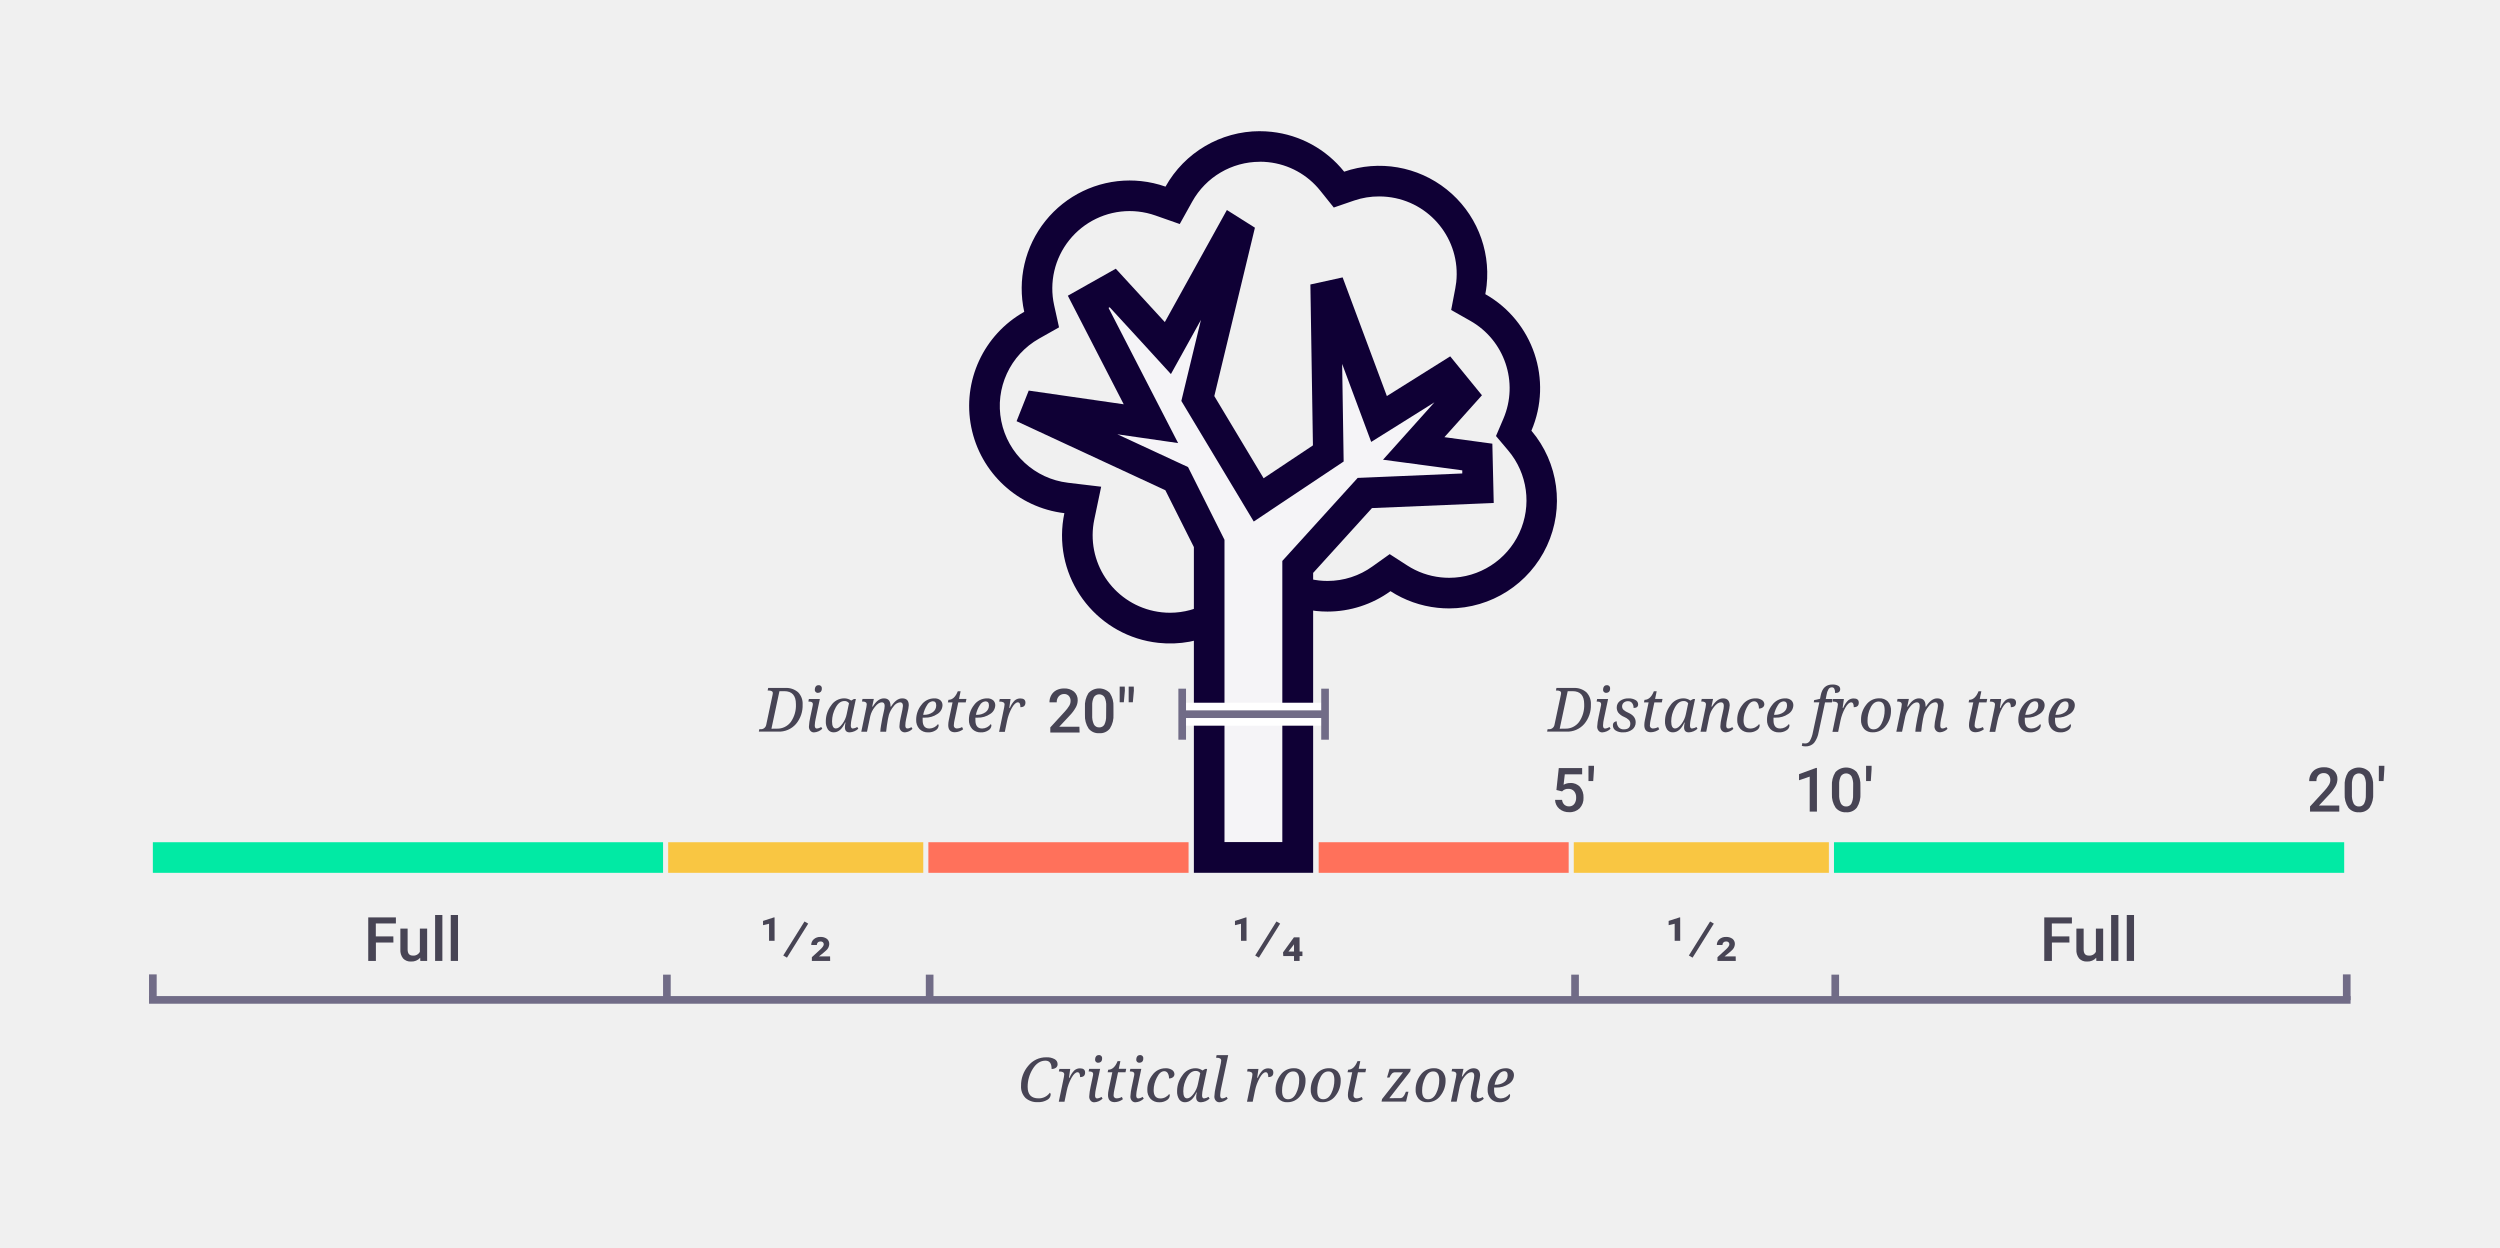
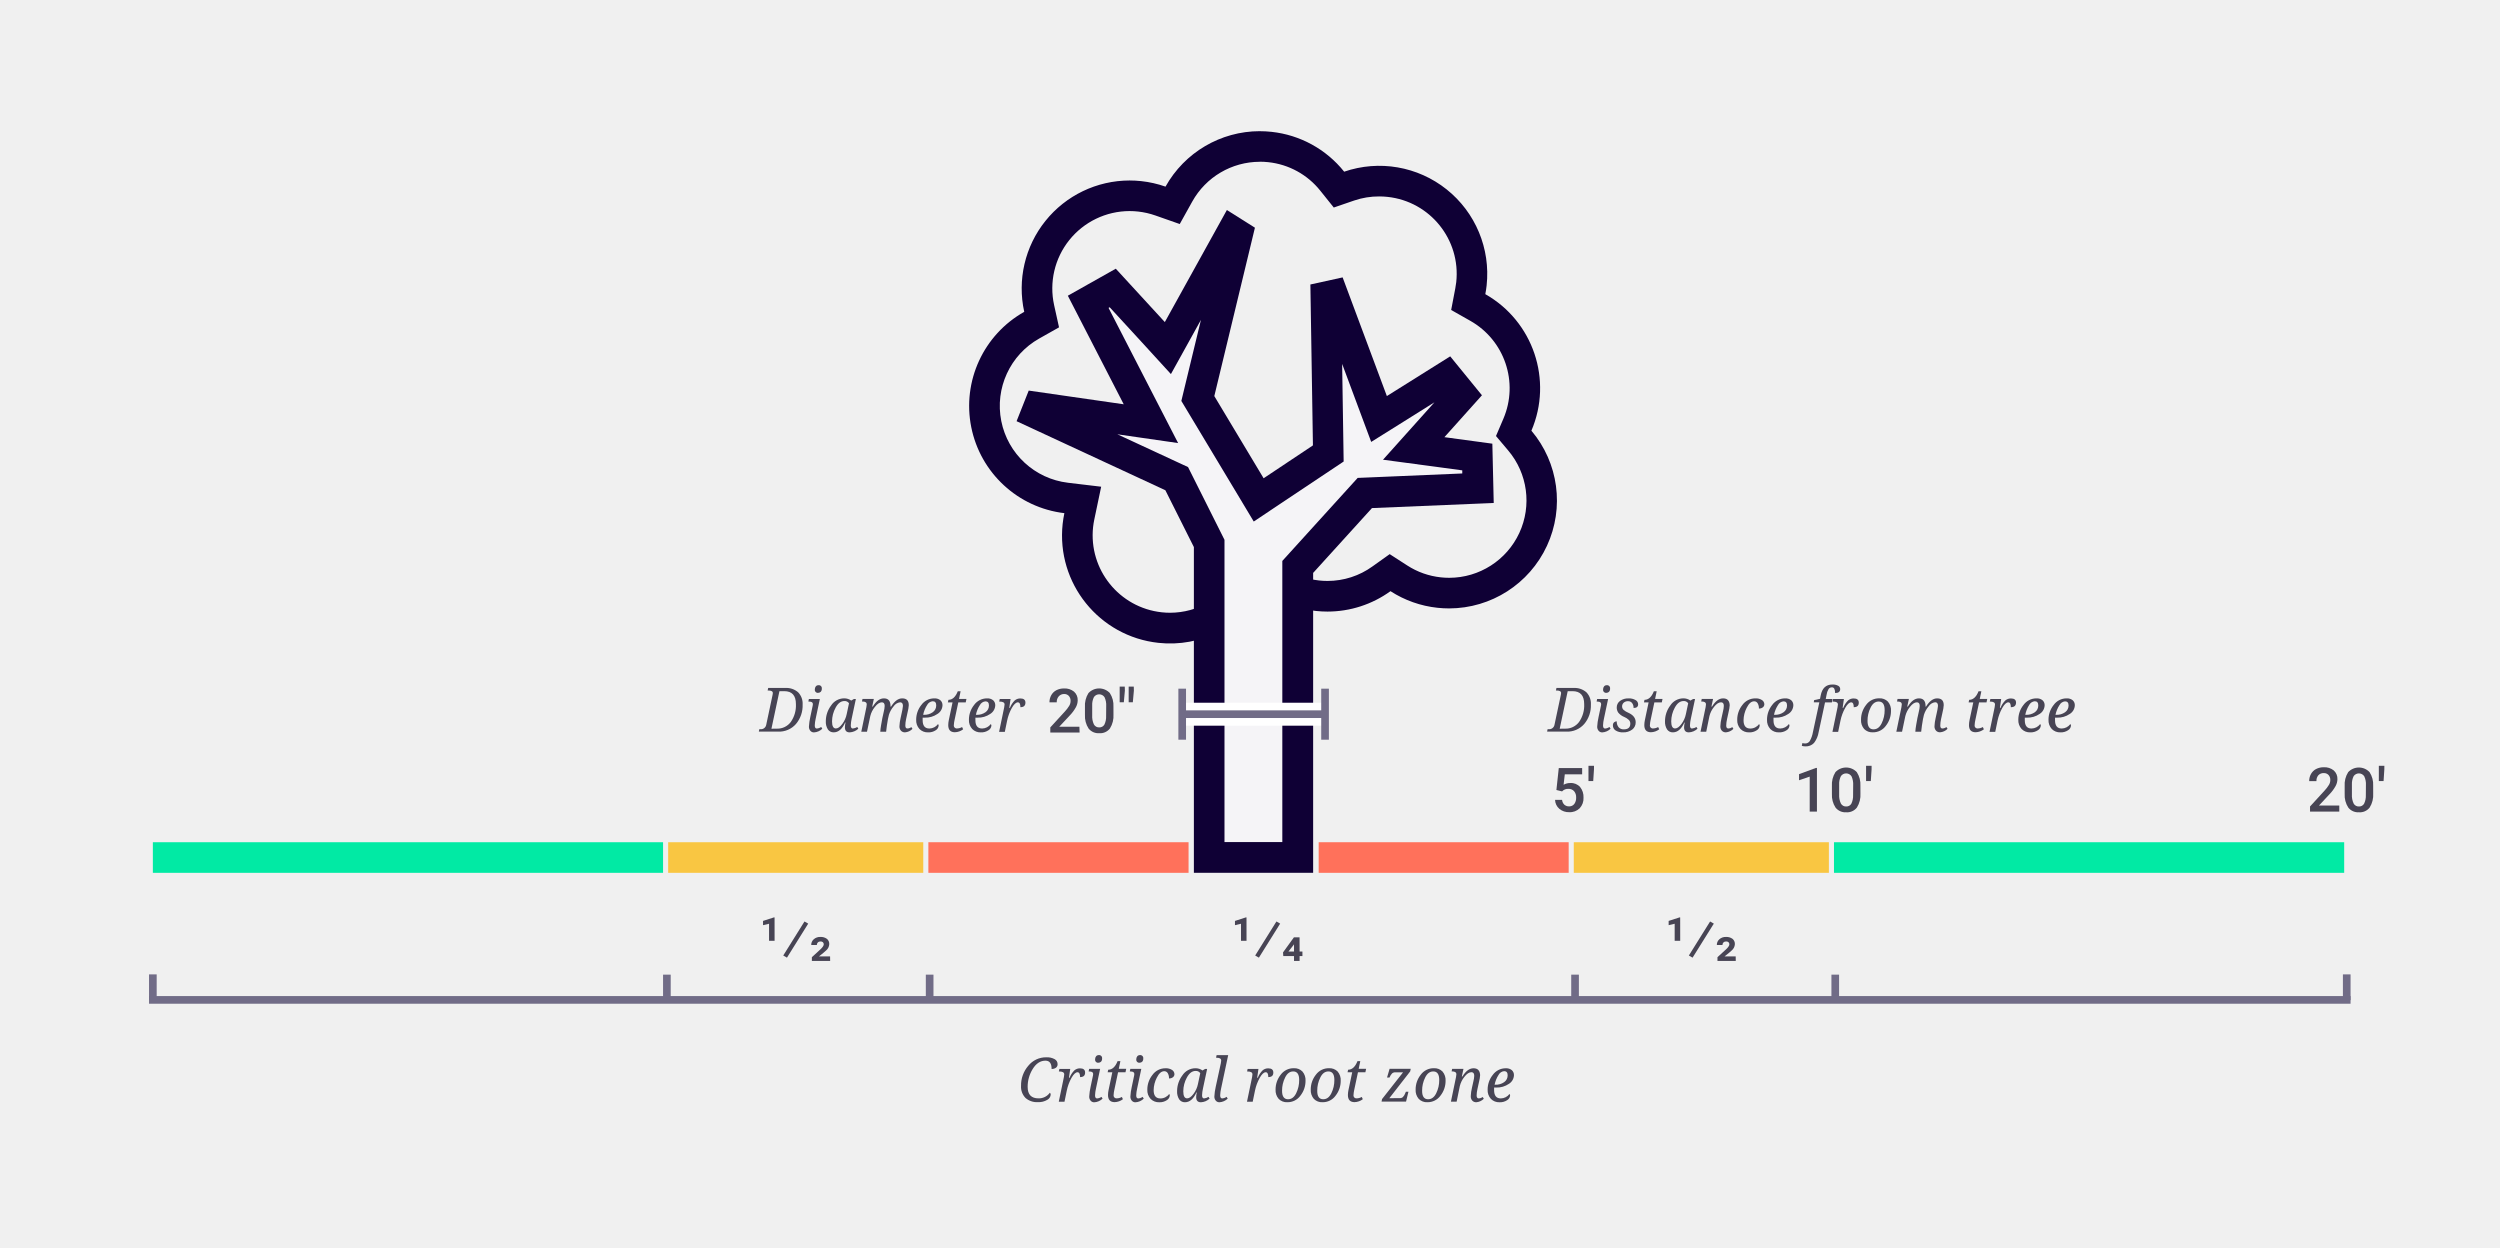
<svg xmlns="http://www.w3.org/2000/svg" id="Layer_1" data-name="Layer 1" viewBox="0 0 980 489">
  <defs>
    <style>.cls-1,.cls-5,.cls-6{fill:none;stroke-width:12px;}.cls-1{stroke:#ff715b;}.cls-1,.cls-5,.cls-6,.cls-8{stroke-miterlimit:10;}.cls-2{fill:#0f0035;}.cls-3{fill:#f5f4f7;}.cls-4{fill:#474454;}.cls-5{stroke:#f9c642;}.cls-6{stroke:#01eaa4;}.cls-7,.cls-8{fill:#fff;}.cls-8{stroke:#716c87;stroke-width:3px;}</style>
  </defs>
  <line class="cls-1" x1="516.92" y1="336.15" x2="614.92" y2="336.15" />
  <path class="cls-2" d="M493.84,63.39a30.93,30.93,0,0,1,3.3.18,30.13,30.13,0,0,1,20.42,11.19l5.28,6.59,8-2.75A30.08,30.08,0,0,1,540.65,77a30.72,30.72,0,0,1,3.29.18,30.34,30.34,0,0,1,26.91,33.41c-.08.73-.2,1.54-.38,2.47l-1.61,8.45,7.48,4.24a30.37,30.37,0,0,1,13,38.36l-2.91,6.81,4.78,5.66a30.33,30.33,0,0,1-23.1,49.92,31,31,0,0,1-3.3-.18,30,30,0,0,1-13.17-4.66l-6.88-4.44L538.06,222a30.06,30.06,0,0,1-17.68,5.73,30.91,30.91,0,0,1-3.3-.18,30.28,30.28,0,0,1-14.8-5.78l-10.71-8-6.78,11.48A30.44,30.44,0,0,1,458.7,240.2a30.93,30.93,0,0,1-3.3-.18,30.37,30.37,0,0,1-26.91-33.41c.11-1,.27-2,.48-3l2.69-12.82-13-1.55a30.32,30.32,0,0,1-11.26-56.55l7.74-4.37-1.92-8.68a30.34,30.34,0,0,1,29.56-36.9,30.91,30.91,0,0,1,3.31.18,30.51,30.51,0,0,1,6.83,1.55l9.54,3.35L467.37,79a30.34,30.34,0,0,1,26.46-15.58m0-12a42.37,42.37,0,0,0-36.95,21.74A42.41,42.41,0,0,0,447.37,71a42.91,42.91,0,0,0-4.59-.25,42.34,42.34,0,0,0-41.28,51.49,42.32,42.32,0,0,0,15.73,78.92q-.43,2.06-.67,4.2A42.34,42.34,0,0,0,454.11,252a42.28,42.28,0,0,0,41-20.59,42.12,42.12,0,0,0,20.67,8.08,42.8,42.8,0,0,0,4.59.25,42.17,42.17,0,0,0,24.7-8,42.14,42.14,0,0,0,18.39,6.51,42.81,42.81,0,0,0,4.59.25,42.33,42.33,0,0,0,32.26-69.67,42.37,42.37,0,0,0-18.07-53.52c.21-1.13.4-2.27.52-3.43a42.33,42.33,0,0,0-55.85-44.58,42.2,42.2,0,0,0-28.49-15.62,42.83,42.83,0,0,0-4.59-.25Z" />
  <polygon class="cls-3" points="473.96 336.15 473.96 213.03 461.25 187.66 406.16 162.09 407.1 159.73 451.16 166.08 426.56 118.31 436.19 112.89 457.82 136.45 483.09 90.83 485.02 92.05 469.54 156.24 493.37 195.96 520.66 177.77 519.7 116.32 522.47 115.71 540.56 164.25 567.14 147.59 572.99 154.76 554.15 175.79 579.08 179.18 579.36 191.4 535.01 193.28 508.71 222.27 508.71 336.15 473.96 336.15" />
  <path class="cls-2" d="M435,120.45l12.79,13.92L459,146.64l8.07-14.57,3.7-6.68-6.53,27-1.15,4.78,2.53,4.21L485,193.65l6.47,10.79,10.47-7,19.33-12.89,5.44-3.63-.1-6.54-.49-31.73,6.25,16.78,5.14,13.8L550,165.42l12.31-7.72-5.07,5.66-15.1,16.85,22.42,3,8.65,1.17,0,1.22-36,1.53-5,.21-3.37,3.71-23.06,25.41-3.11,3.43v110.2H480V211.61l-1.27-2.54-11.14-22.23-1.88-3.75-3.8-1.76L438,170.24l.82.12,23,3.32L451.17,153,434.55,120.7l.44-.25m45.93-38.09-24.31,43.9-19.22-20.93-18.8,10.59,21.91,42.56-37.24-5.37-4.76,12,58.32,27.06L468,214.45v127.7h46.75V224.58l23.06-25.41,47.73-2L585,173.92l-18.79-2.55,14.71-16.42-12.44-15.26-24.83,15.57-17.34-46.52-12.64,2.78,1,63.07-19.33,12.89-19.33-32.22,15.92-66-10.95-6.91Z" />
  <path class="cls-4" d="M712.24,318.14H709.4V304.43l-4.18,1.43v-2.39l6.66-2.45h.36Z" />
  <path class="cls-4" d="M729.29,311a9.31,9.31,0,0,1-1.38,5.55,4.86,4.86,0,0,1-4.19,1.87,4.93,4.93,0,0,1-4.17-1.82,8.91,8.91,0,0,1-1.44-5.4v-3a9.17,9.17,0,0,1,1.38-5.52,5.74,5.74,0,0,1,8.38,0,8.89,8.89,0,0,1,1.41,5.37Zm-2.85-3.19a7.22,7.22,0,0,0-.66-3.52,2.51,2.51,0,0,0-4.14-.06,6.67,6.67,0,0,0-.69,3.31v3.87a7.41,7.41,0,0,0,.67,3.56,2.24,2.24,0,0,0,2.1,1.17,2.2,2.2,0,0,0,2-1.08,7,7,0,0,0,.69-3.39Z" />
  <path class="cls-4" d="M733.66,301.61l-.3,4.58h-1.86v-6h2.17Z" />
  <path class="cls-4" d="M610.11,309.68l.93-8.6h9.16v2.46h-6.8l-.47,4.08a5.27,5.27,0,0,1,2.67-.68,4.75,4.75,0,0,1,3.79,1.56,6.18,6.18,0,0,1,1.35,4.2,5.68,5.68,0,0,1-1.5,4.14,5.47,5.47,0,0,1-4.11,1.54,5.73,5.73,0,0,1-3.88-1.33,4.81,4.81,0,0,1-1.67-3.51h2.75a3,3,0,0,0,.89,1.9,2.71,2.71,0,0,0,1.9.66,2.45,2.45,0,0,0,2-.94,4,4,0,0,0,.73-2.55,3.58,3.58,0,0,0-.81-2.47,2.83,2.83,0,0,0-2.23-.91,3.11,3.11,0,0,0-2.48,1Z" />
  <path class="cls-4" d="M624.84,301.61l-.3,4.58h-1.86v-6h2.17Z" />
  <path class="cls-4" d="M606.66,285.84H607a2.1,2.1,0,0,0,2.36-1.72l2.5-11.77a3.57,3.57,0,0,0,.09-.67q0-1-1.73-1h-.3l.21-1h6.73a7,7,0,0,1,5,1.69,6.38,6.38,0,0,1,1.77,4.83,11.17,11.17,0,0,1-2.61,7.6,8.79,8.79,0,0,1-7,3h-7.56Zm6.84-.21A6.53,6.53,0,0,0,619,283a11.26,11.26,0,0,0,2-7q0-5.06-4.56-5.06h-1.9l-3.14,14.72Z" />
  <path class="cls-4" d="M625.87,275l.21-1h4.3l-1.63,7.71a13.9,13.9,0,0,0-.36,2.66q0,1.22.8,1.22a3.56,3.56,0,0,0,1.72-.62l.43.7a5.05,5.05,0,0,1-3.25,1.43,1.8,1.8,0,0,1-1.44-.64,2.42,2.42,0,0,1-.55-1.63,22.71,22.71,0,0,1,.54-3.77l.93-4.41a3.18,3.18,0,0,0,.08-.63q0-1-1.46-1Zm3.89-3.41a1.18,1.18,0,0,1-1.35-1.31,1.83,1.83,0,0,1,.39-1.22,1.31,1.31,0,0,1,1-.46,1.18,1.18,0,0,1,1.35,1.32,1.75,1.75,0,0,1-.4,1.25A1.36,1.36,0,0,1,629.76,271.58Z" />
  <path class="cls-4" d="M640.36,277.53a3.05,3.05,0,0,0-.57-1.93,1.9,1.9,0,0,0-1.59-.73,2.41,2.41,0,0,0-1.71.58,1.93,1.93,0,0,0-.63,1.48,1.8,1.8,0,0,0,.6,1.36,6.64,6.64,0,0,0,1.85,1.11q2.88,1.29,2.88,3.73a3.49,3.49,0,0,1-1.36,2.86,5.6,5.6,0,0,1-3.61,1.09,5,5,0,0,1-2.89-.73,2.28,2.28,0,0,1-1.07-2,1.54,1.54,0,0,1,.43-1.18,1.52,1.52,0,0,1,1.08-.4,3.41,3.41,0,0,0,.72,2.31,2.54,2.54,0,0,0,2,.83q2.59,0,2.59-2.23a2,2,0,0,0-.55-1.45,6.08,6.08,0,0,0-1.87-1.2,5.75,5.75,0,0,1-2.31-1.69,3.52,3.52,0,0,1-.59-2,3.12,3.12,0,0,1,1.28-2.57,5.28,5.28,0,0,1,3.35-1,5,5,0,0,1,2.76.66,1.91,1.91,0,0,1,1,1.62Q642.17,277.53,640.36,277.53Z" />
  <path class="cls-4" d="M650,285l.41.89a5.56,5.56,0,0,1-3.23,1.15q-2.61,0-2.61-2.8a9.87,9.87,0,0,1,.23-2l1.46-6.91h-1.83l.22-1q2.34,0,3.67-3.36h1.1l-.62,3h2.91l-.29,1.37h-2.91l-1.45,6.84a11,11,0,0,0-.29,2.06,1.14,1.14,0,0,0,1.28,1.31A4.12,4.12,0,0,0,650,285Z" />
  <path class="cls-4" d="M660.41,283.22h-.15q-1.72,3.86-4.49,3.86a2.63,2.63,0,0,1-2.28-1.15,5.53,5.53,0,0,1-.81-3.23,10.2,10.2,0,0,1,2.06-6.13,6.12,6.12,0,0,1,5.09-2.82,4.63,4.63,0,0,1,2.81.87l1.05-.61h.77l-1.64,7.69a13.44,13.44,0,0,0-.35,2.66q0,1.22.79,1.22a3.68,3.68,0,0,0,1.73-.62l.43.7a5.35,5.35,0,0,1-3.39,1.43q-1.87,0-1.87-2A8.79,8.79,0,0,1,660.41,283.22Zm1.36-7.54a2,2,0,0,0-1.82-.87q-2.05,0-3.44,2.61a11.27,11.27,0,0,0-1.39,5.36q0,2.78,1.51,2.78,1.2,0,2.51-1.77a9.6,9.6,0,0,0,1.73-3.87Z" />
  <path class="cls-4" d="M668.84,286.85H666.6l2-9.64a5.5,5.5,0,0,0,.14-1.08q0-1.14-1.68-1.14h-.19l.21-1h4.44l-.64,3h.23q1.95-3.23,4.37-3.23t2.57,2.66a13.79,13.79,0,0,1-.43,2.64L677,281.9a12,12,0,0,0-.32,2.52q0,1.15.84,1.15a2.88,2.88,0,0,0,1.54-.55l.43.7a4.64,4.64,0,0,1-2.93,1.36,2.05,2.05,0,0,1-1.59-.64,2.48,2.48,0,0,1-.59-1.75,17,17,0,0,1,.46-3.25l.55-2.48a10.3,10.3,0,0,0,.35-2.24q0-1.42-1.1-1.42-1.34,0-2.74,1.8a9.16,9.16,0,0,0-1.8,3.6Z" />
  <path class="cls-4" d="M689.55,283.85a.65.65,0,0,1,.25.6,2.31,2.31,0,0,1-1.13,1.8,5,5,0,0,1-3,.84,4.51,4.51,0,0,1-3.39-1.32,5,5,0,0,1-1.29-3.63,9.2,9.2,0,0,1,2-5.76,6.22,6.22,0,0,1,5.12-2.62,4.4,4.4,0,0,1,2.58.66,2,2,0,0,1,.93,1.64,1.5,1.5,0,0,1-.58,1.21,2.36,2.36,0,0,1-1.55.48,3.81,3.81,0,0,0-.49-2.06,1.53,1.53,0,0,0-1.36-.78q-1.68,0-2.92,2.51a11,11,0,0,0-1.25,4.91q0,3.26,2.64,3.26A4.22,4.22,0,0,0,689.55,283.85Z" />
  <path class="cls-4" d="M701.23,283.85a.65.65,0,0,1,.25.6,2.31,2.31,0,0,1-1.13,1.8,5,5,0,0,1-3,.84,4.51,4.51,0,0,1-3.39-1.32,5,5,0,0,1-1.29-3.63,9.2,9.2,0,0,1,2-5.76,6.22,6.22,0,0,1,5.12-2.62,3.49,3.49,0,0,1,2.36.73,2.54,2.54,0,0,1,.84,2,4.13,4.13,0,0,1-2,3.39,8.29,8.29,0,0,1-4.94,1.44h-.41l-.43,0a7.83,7.83,0,0,0,0,1q0,3.26,2.64,3.26A4.3,4.3,0,0,0,701.23,283.85Zm-5.82-3.64h.23a5.68,5.68,0,0,0,3.5-1,3.19,3.19,0,0,0,1.38-2.67q0-1.61-1.39-1.61a2.76,2.76,0,0,0-2.17,1.46A11,11,0,0,0,695.41,280.2Z" />
  <path class="cls-4" d="M718.11,275.35h-2.7L712.91,287a9.31,9.31,0,0,1-1.82,4.24,4.3,4.3,0,0,1-3.39,1.34,5.18,5.18,0,0,1-1.39-.2l.22-1.1a4.18,4.18,0,0,0,1.1.16,2.09,2.09,0,0,0,1.83-1,10.6,10.6,0,0,0,1.2-3.42l2.52-11.71H711l.14-.87,2.31-.5.26-1.31q.84-4.3,4.56-4.3a4.43,4.43,0,0,1,2.31.49,1.47,1.47,0,0,1,.78,1.29q0,1.56-2,1.56,0-2.24-1.22-2.24a1.55,1.55,0,0,0-1.37.73,6.19,6.19,0,0,0-.77,2.25L715.7,274h2.66Z" />
  <path class="cls-4" d="M726.67,277.22q0-1.9-1-1.9-1.11,0-2.36,2.19a17.36,17.36,0,0,0-1.85,5l-.9,4.37h-2.24l2-9.64a5.5,5.5,0,0,0,.14-1.08q0-1.14-1.91-1.14h-.2l.22-1h4.24l-.5,3.46h.25a8.19,8.19,0,0,1,1.9-2.92,3.32,3.32,0,0,1,2.18-.77q2,0,2,1.65Q728.66,277.22,726.67,277.22Z" />
  <path class="cls-4" d="M736.71,273.74a4.4,4.4,0,0,1,3.34,1.28,5.14,5.14,0,0,1,1.22,3.69,9.34,9.34,0,0,1-2,5.78,6.15,6.15,0,0,1-5.14,2.58,4.39,4.39,0,0,1-3.39-1.31,5.15,5.15,0,0,1-1.22-3.64,9.29,9.29,0,0,1,2-5.81A6.22,6.22,0,0,1,736.71,273.74Zm-2.27,12.16q2,0,3.16-2.35a11.46,11.46,0,0,0,1.18-5.21q0-3.34-2.34-3.34-2,0-3.16,2.36a11.32,11.32,0,0,0-1.21,5.24Q732.06,285.91,734.44,285.91Z" />
  <path class="cls-4" d="M753.1,286.85h-2.29a22.08,22.08,0,0,1,.3-2.49q.3-2,.52-2.91l.55-2.48a10.3,10.3,0,0,0,.35-2.24q0-1.42-1.1-1.42-1.34,0-2.75,1.82a9,9,0,0,0-1.79,3.58l-1.29,6.14h-2.24l2-9.64a5.5,5.5,0,0,0,.14-1.08q0-1.14-1.68-1.14h-.19l.21-1h4.44l-.64,3h.23q1.95-3.23,4.37-3.23t2.57,2.66a3.49,3.49,0,0,1,0,.57H755q2-3.23,4.37-3.23,2.57,0,2.57,2.66a13.79,13.79,0,0,1-.43,2.64l-.62,2.84a11.91,11.91,0,0,0-.3,2.52q0,1.15.83,1.15A2.88,2.88,0,0,0,763,285l.43.7a4.51,4.51,0,0,1-2.93,1.36,2.06,2.06,0,0,1-1.58-.64,2.47,2.47,0,0,1-.6-1.75,17,17,0,0,1,.46-3.25l.41-1.87a20.06,20.06,0,0,0,.5-2.85q0-1.42-1.11-1.42a3.54,3.54,0,0,0-2.54,1.58,9.51,9.51,0,0,0-1.84,3.3l-.39,1.72q-.15.66-.42,2.57T753.1,286.85Z" />
  <path class="cls-4" d="M777.27,285l.41.89a5.56,5.56,0,0,1-3.23,1.15q-2.61,0-2.61-2.8a9.87,9.87,0,0,1,.23-2l1.46-6.91h-1.83l.22-1q2.34,0,3.67-3.36h1.1l-.62,3H779l-.29,1.37h-2.91l-1.45,6.84a11,11,0,0,0-.29,2.06,1.14,1.14,0,0,0,1.28,1.31A4.12,4.12,0,0,0,777.27,285Z" />
  <path class="cls-4" d="M788.25,277.22q0-1.9-1-1.9-1.11,0-2.36,2.19a17.36,17.36,0,0,0-1.85,5l-.9,4.37h-2.24l2-9.64a5.5,5.5,0,0,0,.14-1.08q0-1.14-1.91-1.14H780l.22-1h4.24l-.5,3.46h.25a8.19,8.19,0,0,1,1.9-2.92,3.32,3.32,0,0,1,2.18-.77q2,0,2,1.65Q790.25,277.22,788.25,277.22Z" />
  <path class="cls-4" d="M799.74,283.85a.65.65,0,0,1,.25.6,2.31,2.31,0,0,1-1.13,1.8,5,5,0,0,1-3,.84,4.51,4.51,0,0,1-3.39-1.32,5,5,0,0,1-1.29-3.63,9.2,9.2,0,0,1,2-5.76,6.22,6.22,0,0,1,5.12-2.62,3.49,3.49,0,0,1,2.36.73,2.54,2.54,0,0,1,.84,2,4.13,4.13,0,0,1-2,3.39,8.29,8.29,0,0,1-4.94,1.44h-.41l-.43,0a7.83,7.83,0,0,0,0,1q0,3.26,2.64,3.26A4.3,4.3,0,0,0,799.74,283.85Zm-5.82-3.64h.23a5.68,5.68,0,0,0,3.5-1A3.19,3.19,0,0,0,799,276.5q0-1.61-1.39-1.61a2.76,2.76,0,0,0-2.17,1.46A11,11,0,0,0,793.91,280.2Z" />
  <path class="cls-4" d="M811.57,283.85a.65.65,0,0,1,.25.6,2.31,2.31,0,0,1-1.13,1.8,5,5,0,0,1-3,.84,4.51,4.51,0,0,1-3.39-1.32,5,5,0,0,1-1.29-3.63,9.2,9.2,0,0,1,2-5.76,6.22,6.22,0,0,1,5.12-2.62,3.49,3.49,0,0,1,2.36.73,2.54,2.54,0,0,1,.84,2,4.13,4.13,0,0,1-2,3.39,8.29,8.29,0,0,1-4.94,1.44H806l-.43,0a7.83,7.83,0,0,0,0,1q0,3.26,2.64,3.26A4.3,4.3,0,0,0,811.57,283.85Zm-5.82-3.64H806a5.68,5.68,0,0,0,3.5-1,3.19,3.19,0,0,0,1.38-2.67q0-1.61-1.39-1.61a2.76,2.76,0,0,0-2.17,1.46A11,11,0,0,0,805.75,280.2Z" />
  <path class="cls-4" d="M411.55,428.34a.91.91,0,0,1,.32.8,2.51,2.51,0,0,1-1.34,2,6.54,6.54,0,0,1-3.68.9A6.77,6.77,0,0,1,402,430.4a6.26,6.26,0,0,1-1.75-4.75,11.73,11.73,0,0,1,2.84-7.87,8.91,8.91,0,0,1,7.05-3.32,6.24,6.24,0,0,1,3.27.72,2.2,2.2,0,0,1,1.17,2,1.64,1.64,0,0,1-.64,1.36,2.7,2.7,0,0,1-1.71.5q0-3.26-2.39-3.26-3,0-5,3.23a13.16,13.16,0,0,0-2,7.06q0,4.49,4.27,4.49A5.31,5.31,0,0,0,411.55,428.34Z" />
  <path class="cls-4" d="M423.39,422.22q0-1.9-1-1.9-1.11,0-2.36,2.19a17.36,17.36,0,0,0-1.85,5l-.9,4.37h-2.24l2-9.64a5.5,5.5,0,0,0,.14-1.08q0-1.14-1.91-1.14h-.2l.22-1h4.24l-.5,3.46h.25a8.19,8.19,0,0,1,1.9-2.92,3.32,3.32,0,0,1,2.18-.77q2,0,2,1.65Q425.38,422.22,423.39,422.22Z" />
  <path class="cls-4" d="M426.74,420l.21-1h4.3l-1.63,7.71a13.9,13.9,0,0,0-.36,2.66q0,1.22.8,1.22a3.56,3.56,0,0,0,1.72-.62l.43.7a5.05,5.05,0,0,1-3.25,1.43,1.8,1.8,0,0,1-1.44-.64,2.42,2.42,0,0,1-.55-1.63,22.71,22.71,0,0,1,.54-3.77l.93-4.41a3.18,3.18,0,0,0,.08-.63q0-1-1.46-1Zm3.89-3.41a1.18,1.18,0,0,1-1.35-1.31,1.83,1.83,0,0,1,.39-1.22,1.31,1.31,0,0,1,1-.46,1.18,1.18,0,0,1,1.35,1.32,1.75,1.75,0,0,1-.4,1.25A1.36,1.36,0,0,1,430.63,416.58Z" />
  <path class="cls-4" d="M439.77,430l.41.89a5.56,5.56,0,0,1-3.23,1.15q-2.61,0-2.61-2.8a9.87,9.87,0,0,1,.23-2l1.46-6.91H434.2l.22-1q2.34,0,3.67-3.36h1.1l-.62,3h2.91l-.29,1.37h-2.91l-1.45,6.84a11,11,0,0,0-.29,2.06,1.14,1.14,0,0,0,1.28,1.31A4.12,4.12,0,0,0,439.77,430Z" />
  <path class="cls-4" d="M442.88,420l.21-1h4.3l-1.63,7.71a13.9,13.9,0,0,0-.36,2.66q0,1.22.8,1.22a3.56,3.56,0,0,0,1.72-.62l.43.7a5.05,5.05,0,0,1-3.25,1.43,1.8,1.8,0,0,1-1.44-.64,2.42,2.42,0,0,1-.55-1.63,22.71,22.71,0,0,1,.54-3.77l.93-4.41a3.18,3.18,0,0,0,.08-.63q0-1-1.46-1Zm3.89-3.41a1.18,1.18,0,0,1-1.35-1.31,1.83,1.83,0,0,1,.39-1.22,1.31,1.31,0,0,1,1-.46,1.18,1.18,0,0,1,1.35,1.32,1.75,1.75,0,0,1-.4,1.25A1.36,1.36,0,0,1,446.77,416.58Z" />
  <path class="cls-4" d="M458.31,428.85a.65.65,0,0,1,.25.6,2.31,2.31,0,0,1-1.13,1.8,5,5,0,0,1-3,.84,4.51,4.51,0,0,1-3.39-1.32,5,5,0,0,1-1.29-3.63,9.2,9.2,0,0,1,2-5.76,6.22,6.22,0,0,1,5.12-2.62,4.4,4.4,0,0,1,2.58.66,2,2,0,0,1,.93,1.64,1.5,1.5,0,0,1-.58,1.21,2.36,2.36,0,0,1-1.55.48,3.81,3.81,0,0,0-.49-2.06,1.53,1.53,0,0,0-1.36-.78q-1.68,0-2.92,2.51a11,11,0,0,0-1.25,4.91q0,3.26,2.64,3.26A4.22,4.22,0,0,0,458.31,428.85Z" />
  <path class="cls-4" d="M469.14,428.22H469q-1.72,3.86-4.49,3.86a2.63,2.63,0,0,1-2.28-1.15,5.53,5.53,0,0,1-.81-3.23,10.2,10.2,0,0,1,2.06-6.13,6.12,6.12,0,0,1,5.09-2.82,4.63,4.63,0,0,1,2.81.87l1.05-.61h.77l-1.64,7.69a13.44,13.44,0,0,0-.35,2.66q0,1.22.79,1.22a3.68,3.68,0,0,0,1.73-.62l.43.7a5.35,5.35,0,0,1-3.39,1.43q-1.87,0-1.87-2A8.79,8.79,0,0,1,469.14,428.22Zm1.36-7.54a2,2,0,0,0-1.82-.87q-2.05,0-3.44,2.61a11.27,11.27,0,0,0-1.39,5.36q0,2.78,1.51,2.78,1.2,0,2.51-1.77a9.6,9.6,0,0,0,1.73-3.87Z" />
  <path class="cls-4" d="M476.7,414.62l.21-1h4.54l-2.78,13.08a13.75,13.75,0,0,0-.36,2.66q0,1.22.8,1.22a3.56,3.56,0,0,0,1.72-.62l.43.7a5.05,5.05,0,0,1-3.25,1.43,1.81,1.81,0,0,1-1.42-.63,2.39,2.39,0,0,1-.56-1.64,22.15,22.15,0,0,1,.53-3.77l2-9.21a5.68,5.68,0,0,0,.15-1.08q0-1.12-1.69-1.12Z" />
  <path class="cls-4" d="M497.17,422.22q0-1.9-1-1.9-1.11,0-2.36,2.19a17.36,17.36,0,0,0-1.85,5l-.9,4.37h-2.24l2-9.64a5.5,5.5,0,0,0,.14-1.08q0-1.14-1.91-1.14h-.2l.22-1h4.24l-.5,3.46h.25a8.19,8.19,0,0,1,1.9-2.92,3.32,3.32,0,0,1,2.18-.77q2,0,2,1.65Q499.16,422.22,497.17,422.22Z" />
  <path class="cls-4" d="M507.21,418.74a4.4,4.4,0,0,1,3.34,1.28,5.14,5.14,0,0,1,1.22,3.69,9.34,9.34,0,0,1-2,5.78,6.15,6.15,0,0,1-5.14,2.58,4.39,4.39,0,0,1-3.39-1.31,5.15,5.15,0,0,1-1.22-3.64,9.29,9.29,0,0,1,2-5.81A6.22,6.22,0,0,1,507.21,418.74Zm-2.27,12.16q2,0,3.16-2.35a11.46,11.46,0,0,0,1.18-5.21q0-3.34-2.34-3.34-2,0-3.16,2.36a11.32,11.32,0,0,0-1.21,5.24Q502.56,430.91,504.94,430.91Z" />
  <path class="cls-4" d="M521,418.74a4.4,4.4,0,0,1,3.34,1.28,5.14,5.14,0,0,1,1.22,3.69,9.34,9.34,0,0,1-2,5.78,6.15,6.15,0,0,1-5.14,2.58,4.39,4.39,0,0,1-3.39-1.31,5.15,5.15,0,0,1-1.22-3.64,9.29,9.29,0,0,1,2-5.81A6.22,6.22,0,0,1,521,418.74Zm-2.27,12.16q2,0,3.16-2.35a11.46,11.46,0,0,0,1.18-5.21q0-3.34-2.34-3.34-2,0-3.16,2.36a11.32,11.32,0,0,0-1.21,5.24Q516.34,430.91,518.72,430.91Z" />
  <path class="cls-4" d="M533.81,430l.41.89a5.56,5.56,0,0,1-3.23,1.15q-2.61,0-2.61-2.8a9.87,9.87,0,0,1,.23-2l1.46-6.91h-1.83l.22-1q2.34,0,3.67-3.36h1.1l-.62,3h2.91l-.29,1.37h-2.91l-1.45,6.84a11,11,0,0,0-.29,2.06,1.14,1.14,0,0,0,1.28,1.31A4.12,4.12,0,0,0,533.81,430Z" />
  <path class="cls-4" d="M548.88,430.47a1.69,1.69,0,0,0,1-.36,4.14,4.14,0,0,0,1-1.61l.23-.55h1l-.94,3.89h-9.6l.19-1L550,420.35h-3a1.88,1.88,0,0,0-1.28.4,4.85,4.85,0,0,0-1,1.55l0,.09h-1l1-3.41H553l-.2,1-8.18,10.51Z" />
  <path class="cls-4" d="M562.11,418.74a4.4,4.4,0,0,1,3.34,1.28,5.14,5.14,0,0,1,1.22,3.69,9.34,9.34,0,0,1-2,5.78,6.15,6.15,0,0,1-5.14,2.58,4.39,4.39,0,0,1-3.39-1.31,5.15,5.15,0,0,1-1.22-3.64,9.29,9.29,0,0,1,2-5.81A6.22,6.22,0,0,1,562.11,418.74Zm-2.27,12.16q2,0,3.16-2.35a11.46,11.46,0,0,0,1.18-5.21q0-3.34-2.34-3.34-2,0-3.16,2.36a11.32,11.32,0,0,0-1.21,5.24Q557.46,430.91,559.84,430.91Z" />
  <path class="cls-4" d="M571,431.85h-2.24l2-9.64a5.5,5.5,0,0,0,.14-1.08q0-1.14-1.68-1.14h-.19l.21-1h4.44l-.64,3h.23q1.95-3.23,4.37-3.23t2.57,2.66a13.79,13.79,0,0,1-.43,2.64l-.62,2.84a12,12,0,0,0-.32,2.52q0,1.15.84,1.15a2.88,2.88,0,0,0,1.54-.55l.43.7a4.64,4.64,0,0,1-2.93,1.36,2.05,2.05,0,0,1-1.59-.64,2.48,2.48,0,0,1-.59-1.75,17,17,0,0,1,.46-3.25l.55-2.48a10.3,10.3,0,0,0,.35-2.24q0-1.42-1.1-1.42-1.34,0-2.74,1.8a9.16,9.16,0,0,0-1.8,3.6Z" />
  <path class="cls-4" d="M591.71,428.85a.65.65,0,0,1,.25.6,2.31,2.31,0,0,1-1.13,1.8,5,5,0,0,1-3,.84,4.51,4.51,0,0,1-3.39-1.32,5,5,0,0,1-1.29-3.63,9.2,9.2,0,0,1,2-5.76,6.22,6.22,0,0,1,5.12-2.62,3.49,3.49,0,0,1,2.36.73,2.54,2.54,0,0,1,.84,2,4.13,4.13,0,0,1-2,3.39,8.29,8.29,0,0,1-4.94,1.44h-.41l-.43,0a7.83,7.83,0,0,0,0,1q0,3.26,2.64,3.26A4.3,4.3,0,0,0,591.71,428.85Zm-5.82-3.64h.23a5.68,5.68,0,0,0,3.5-1A3.19,3.19,0,0,0,591,421.5q0-1.61-1.39-1.61a2.76,2.76,0,0,0-2.17,1.46A11,11,0,0,0,585.89,425.2Z" />
  <path class="cls-4" d="M423.2,287.14H411.72v-2l5.68-6.2a14.15,14.15,0,0,0,1.75-2.29,3.71,3.71,0,0,0,.52-1.85,2.8,2.8,0,0,0-.69-2,2.38,2.38,0,0,0-1.85-.75A2.74,2.74,0,0,0,415,273a3.32,3.32,0,0,0-.76,2.31h-2.85a5.58,5.58,0,0,1,.71-2.81,4.88,4.88,0,0,1,2-1.94,6.45,6.45,0,0,1,3-.69,5.77,5.77,0,0,1,3.92,1.25,4.33,4.33,0,0,1,1.44,3.45,5.86,5.86,0,0,1-.72,2.68,15.23,15.23,0,0,1-2.36,3.18l-4.17,4.46h7.92Z" />
  <path class="cls-4" d="M436.48,280a9.31,9.31,0,0,1-1.38,5.55,4.86,4.86,0,0,1-4.19,1.87,4.93,4.93,0,0,1-4.17-1.82,8.91,8.91,0,0,1-1.44-5.4v-3a9.17,9.17,0,0,1,1.38-5.52,5.74,5.74,0,0,1,8.38,0,8.89,8.89,0,0,1,1.41,5.37Zm-2.85-3.19a7.22,7.22,0,0,0-.66-3.52,2.51,2.51,0,0,0-4.14-.06,6.67,6.67,0,0,0-.69,3.31v3.87a7.41,7.41,0,0,0,.67,3.56,2.24,2.24,0,0,0,2.1,1.17,2.2,2.2,0,0,0,2-1.08,7,7,0,0,0,.69-3.39Z" />
  <path class="cls-4" d="M440.95,270.75l-.41,4.54h-1.63v-6.14h2Zm3.53,0-.41,4.54h-1.63v-6.14h2Z" />
  <path class="cls-4" d="M297.66,285.84H298a2.1,2.1,0,0,0,2.36-1.72l2.5-11.77a3.57,3.57,0,0,0,.09-.67q0-1-1.73-1h-.3l.21-1h6.73a7,7,0,0,1,5,1.69,6.38,6.38,0,0,1,1.77,4.83,11.17,11.17,0,0,1-2.61,7.6,8.79,8.79,0,0,1-7,3h-7.56Zm6.84-.21A6.53,6.53,0,0,0,310,283a11.26,11.26,0,0,0,2-7q0-5.06-4.56-5.06h-1.9l-3.14,14.72Z" />
  <path class="cls-4" d="M316.87,275l.21-1h4.3l-1.63,7.71a13.9,13.9,0,0,0-.36,2.66q0,1.22.8,1.22a3.56,3.56,0,0,0,1.72-.62l.43.7a5.05,5.05,0,0,1-3.25,1.43,1.8,1.8,0,0,1-1.44-.64,2.42,2.42,0,0,1-.55-1.63,22.71,22.71,0,0,1,.54-3.77l.93-4.41a3.18,3.18,0,0,0,.08-.63q0-1-1.46-1Zm3.89-3.41a1.18,1.18,0,0,1-1.35-1.31,1.83,1.83,0,0,1,.39-1.22,1.31,1.31,0,0,1,1-.46,1.18,1.18,0,0,1,1.35,1.32,1.75,1.75,0,0,1-.4,1.25A1.36,1.36,0,0,1,320.76,271.58Z" />
  <path class="cls-4" d="M331.45,283.22h-.15q-1.72,3.86-4.49,3.86a2.63,2.63,0,0,1-2.28-1.15,5.53,5.53,0,0,1-.81-3.23,10.2,10.2,0,0,1,2.06-6.13,6.12,6.12,0,0,1,5.09-2.82,4.63,4.63,0,0,1,2.81.87l1.05-.61h.77l-1.64,7.69a13.44,13.44,0,0,0-.35,2.66q0,1.22.79,1.22a3.68,3.68,0,0,0,1.73-.62l.43.7a5.35,5.35,0,0,1-3.39,1.43q-1.87,0-1.87-2A8.79,8.79,0,0,1,331.45,283.22Zm1.36-7.54a2,2,0,0,0-1.82-.87q-2.05,0-3.44,2.61a11.27,11.27,0,0,0-1.39,5.36q0,2.78,1.51,2.78,1.2,0,2.51-1.77a9.6,9.6,0,0,0,1.73-3.87Z" />
  <path class="cls-4" d="M347.36,286.85h-2.29a22.08,22.08,0,0,1,.3-2.49q.3-2,.52-2.91l.55-2.48a10.3,10.3,0,0,0,.35-2.24q0-1.42-1.1-1.42-1.34,0-2.75,1.82a9,9,0,0,0-1.79,3.58l-1.29,6.14h-2.24l2-9.64a5.5,5.5,0,0,0,.14-1.08q0-1.14-1.68-1.14h-.19l.21-1h4.44l-.64,3h.23q1.95-3.23,4.37-3.23t2.57,2.66a3.49,3.49,0,0,1,0,.57h.23q2-3.23,4.37-3.23,2.57,0,2.57,2.66a13.79,13.79,0,0,1-.43,2.64l-.62,2.84a11.91,11.91,0,0,0-.3,2.52q0,1.15.83,1.15a2.88,2.88,0,0,0,1.54-.55l.43.7a4.51,4.51,0,0,1-2.93,1.36,2.06,2.06,0,0,1-1.58-.64,2.47,2.47,0,0,1-.6-1.75,17,17,0,0,1,.46-3.25l.41-1.87a20.06,20.06,0,0,0,.5-2.85q0-1.42-1.11-1.42a3.54,3.54,0,0,0-2.54,1.58,9.51,9.51,0,0,0-1.84,3.3l-.39,1.72q-.15.66-.42,2.57T347.36,286.85Z" />
  <path class="cls-4" d="M367.7,283.85a.65.65,0,0,1,.25.6,2.31,2.31,0,0,1-1.13,1.8,5,5,0,0,1-3,.84,4.51,4.51,0,0,1-3.39-1.32,5,5,0,0,1-1.29-3.63,9.2,9.2,0,0,1,2-5.76,6.22,6.22,0,0,1,5.12-2.62,3.49,3.49,0,0,1,2.36.73,2.54,2.54,0,0,1,.84,2,4.13,4.13,0,0,1-2,3.39,8.29,8.29,0,0,1-4.94,1.44h-.41l-.43,0a7.83,7.83,0,0,0,0,1q0,3.26,2.64,3.26A4.3,4.3,0,0,0,367.7,283.85Zm-5.82-3.64h.23a5.68,5.68,0,0,0,3.5-1A3.19,3.19,0,0,0,367,276.5q0-1.61-1.39-1.61a2.76,2.76,0,0,0-2.17,1.46A11,11,0,0,0,361.88,280.2Z" />
  <path class="cls-4" d="M377.14,285l.41.89a5.56,5.56,0,0,1-3.23,1.15q-2.61,0-2.61-2.8a9.87,9.87,0,0,1,.23-2l1.46-6.91h-1.83l.22-1q2.34,0,3.67-3.36h1.1l-.62,3h2.91l-.29,1.37h-2.91l-1.45,6.84a11,11,0,0,0-.29,2.06,1.14,1.14,0,0,0,1.28,1.31A4.12,4.12,0,0,0,377.14,285Z" />
  <path class="cls-4" d="M388.38,283.85a.65.65,0,0,1,.25.6,2.31,2.31,0,0,1-1.13,1.8,5,5,0,0,1-3,.84,4.51,4.51,0,0,1-3.39-1.32,5,5,0,0,1-1.29-3.63,9.2,9.2,0,0,1,2-5.76,6.22,6.22,0,0,1,5.12-2.62,3.49,3.49,0,0,1,2.36.73,2.54,2.54,0,0,1,.84,2,4.13,4.13,0,0,1-2,3.39,8.29,8.29,0,0,1-4.94,1.44h-.41l-.43,0a7.83,7.83,0,0,0,0,1q0,3.26,2.64,3.26A4.3,4.3,0,0,0,388.38,283.85Zm-5.82-3.64h.23a5.68,5.68,0,0,0,3.5-1,3.19,3.19,0,0,0,1.38-2.67q0-1.61-1.39-1.61a2.76,2.76,0,0,0-2.17,1.46A11,11,0,0,0,382.55,280.2Z" />
  <path class="cls-4" d="M400,277.22q0-1.9-1-1.9-1.11,0-2.36,2.19a17.36,17.36,0,0,0-1.85,5l-.9,4.37h-2.24l2-9.64a5.5,5.5,0,0,0,.14-1.08q0-1.14-1.91-1.14h-.2l.22-1h4.24l-.5,3.46h.25a8.19,8.19,0,0,1,1.9-2.92,3.32,3.32,0,0,1,2.18-.77q2,0,2,1.65Q401.95,277.22,400,277.22Z" />
  <path class="cls-4" d="M917,318.14H905.53v-2l5.68-6.2a14.15,14.15,0,0,0,1.75-2.29,3.71,3.71,0,0,0,.52-1.85,2.8,2.8,0,0,0-.69-2,2.38,2.38,0,0,0-1.85-.75,2.74,2.74,0,0,0-2.14.84,3.32,3.32,0,0,0-.76,2.31H905.2a5.58,5.58,0,0,1,.71-2.81,4.88,4.88,0,0,1,2-1.94,6.45,6.45,0,0,1,3-.69,5.77,5.77,0,0,1,3.92,1.25,4.33,4.33,0,0,1,1.44,3.45,5.86,5.86,0,0,1-.72,2.68,15.23,15.23,0,0,1-2.36,3.18l-4.17,4.46H917Z" />
  <path class="cls-4" d="M930.29,311a9.31,9.31,0,0,1-1.38,5.55,4.86,4.86,0,0,1-4.19,1.87,4.93,4.93,0,0,1-4.17-1.82,8.91,8.91,0,0,1-1.44-5.4v-3a9.17,9.17,0,0,1,1.38-5.52,5.74,5.74,0,0,1,8.38,0,8.89,8.89,0,0,1,1.41,5.37Zm-2.85-3.19a7.22,7.22,0,0,0-.66-3.52,2.51,2.51,0,0,0-4.14-.06,6.67,6.67,0,0,0-.69,3.31v3.87a7.41,7.41,0,0,0,.67,3.56,2.24,2.24,0,0,0,2.1,1.17,2.2,2.2,0,0,0,2-1.08,7,7,0,0,0,.69-3.39Z" />
  <path class="cls-4" d="M934.66,301.61l-.3,4.58h-1.86v-6h2.17Z" />
  <line class="cls-5" x1="616.92" y1="336.15" x2="716.92" y2="336.15" />
  <line class="cls-6" x1="718.92" y1="336.15" x2="918.92" y2="336.15" />
  <line class="cls-1" x1="465.92" y1="336.15" x2="363.92" y2="336.15" />
  <line class="cls-5" x1="361.92" y1="336.15" x2="261.92" y2="336.15" />
  <line class="cls-6" x1="259.92" y1="336.15" x2="59.92" y2="336.15" />
  <path class="cls-4" d="M658.64,368.8h-2.17v-6.69l-2.36.56V361l4.3-1.39h.22Z" />
  <path class="cls-4" d="M663.49,375.4l-1.46-.84,8.33-13.34,1.46.84Z" />
  <path class="cls-4" d="M680.42,376.68h-7.17v-1.46l3.34-3.06q1.32-1.21,1.32-2a1.08,1.08,0,0,0-.32-.8,1.27,1.27,0,0,0-.93-.31,1.44,1.44,0,0,0-1.07.39,1.38,1.38,0,0,0-.39,1H673a2.91,2.91,0,0,1,1-2.26,3.69,3.69,0,0,1,2.57-.9,4,4,0,0,1,2.59.75,2.56,2.56,0,0,1,.91,2.1,3.44,3.44,0,0,1-1.24,2.45l-1.15,1-1.64,1.32h4.35Z" />
  <path class="cls-4" d="M303.64,368.8h-2.17v-6.69l-2.36.56V361l4.3-1.39h.22Z" />
  <path class="cls-4" d="M308.49,375.4l-1.46-.84,8.33-13.34,1.46.84Z" />
  <path class="cls-4" d="M325.42,376.68h-7.17v-1.46l3.34-3.06q1.32-1.21,1.32-2a1.08,1.08,0,0,0-.32-.8,1.27,1.27,0,0,0-.93-.31,1.44,1.44,0,0,0-1.07.39,1.38,1.38,0,0,0-.39,1H318a2.91,2.91,0,0,1,1-2.26,3.69,3.69,0,0,1,2.57-.9,4,4,0,0,1,2.59.75,2.56,2.56,0,0,1,.91,2.1,3.44,3.44,0,0,1-1.24,2.45l-1.15,1-1.64,1.32h4.35Z" />
-   <path class="cls-4" d="M811.22,369.47h-6.87v7.21h-3V359.61h10.84V362h-7.87v5.07h6.87Z" />
-   <path class="cls-4" d="M821.72,375.44a4.42,4.42,0,0,1-3.56,1.48A3.94,3.94,0,0,1,815,375.7a5.13,5.13,0,0,1-1.06-3.49V364h2.85v8.18q0,2.41,2,2.41a2.81,2.81,0,0,0,2.8-1.49V364h2.85v12.68h-2.68Z" />
-   <path class="cls-4" d="M830.41,376.68h-2.85v-18h2.85Z" />
-   <path class="cls-4" d="M836.54,376.68h-2.85v-18h2.85Z" />
-   <path class="cls-4" d="M154.22,369.47h-6.87v7.21h-3V359.61h10.84V362h-7.87v5.07h6.87Z" />
-   <path class="cls-4" d="M164.72,375.44a4.42,4.42,0,0,1-3.56,1.48A3.94,3.94,0,0,1,158,375.7a5.13,5.13,0,0,1-1.06-3.49V364h2.85v8.18q0,2.41,2,2.41a2.81,2.81,0,0,0,2.8-1.49V364h2.85v12.68h-2.68Z" />
-   <path class="cls-4" d="M173.41,376.68h-2.85v-18h2.85Z" />
-   <path class="cls-4" d="M179.54,376.68h-2.85v-18h2.85Z" />
  <path class="cls-4" d="M488.64,368.8h-2.17v-6.69l-2.36.56V361l4.3-1.39h.22Z" />
  <path class="cls-4" d="M493.49,375.4l-1.46-.84,8.33-13.34,1.46.84Z" />
  <path class="cls-4" d="M509.44,373h1.11v1.77h-1.11v1.91h-2.19v-1.91h-4.2l-.11-1.42,4.28-5.92h2.21Zm-4.37,0h2.18v-2.84l-.16.26Z" />
  <rect class="cls-7" x="486.92" y="252.46" width="9" height="55" transform="translate(771.38 -211.45) rotate(90)" />
  <line class="cls-8" x1="463.42" y1="279.96" x2="519.42" y2="279.96" />
  <line class="cls-8" x1="519.42" y1="269.96" x2="519.42" y2="289.96" />
  <line class="cls-8" x1="463.42" y1="269.96" x2="463.42" y2="289.96" />
  <line class="cls-8" x1="58.42" y1="391.96" x2="921.42" y2="391.96" />
  <line class="cls-8" x1="919.92" y1="381.96" x2="919.92" y2="392.05" />
  <line class="cls-8" x1="59.92" y1="381.96" x2="59.92" y2="392.05" />
  <line class="cls-8" x1="364.42" y1="382.06" x2="364.42" y2="392.15" />
  <line class="cls-8" x1="617.42" y1="382.06" x2="617.42" y2="392.15" />
  <line class="cls-8" x1="719.42" y1="382.06" x2="719.42" y2="392.15" />
  <line class="cls-8" x1="261.42" y1="382.06" x2="261.42" y2="392.15" />
</svg>
